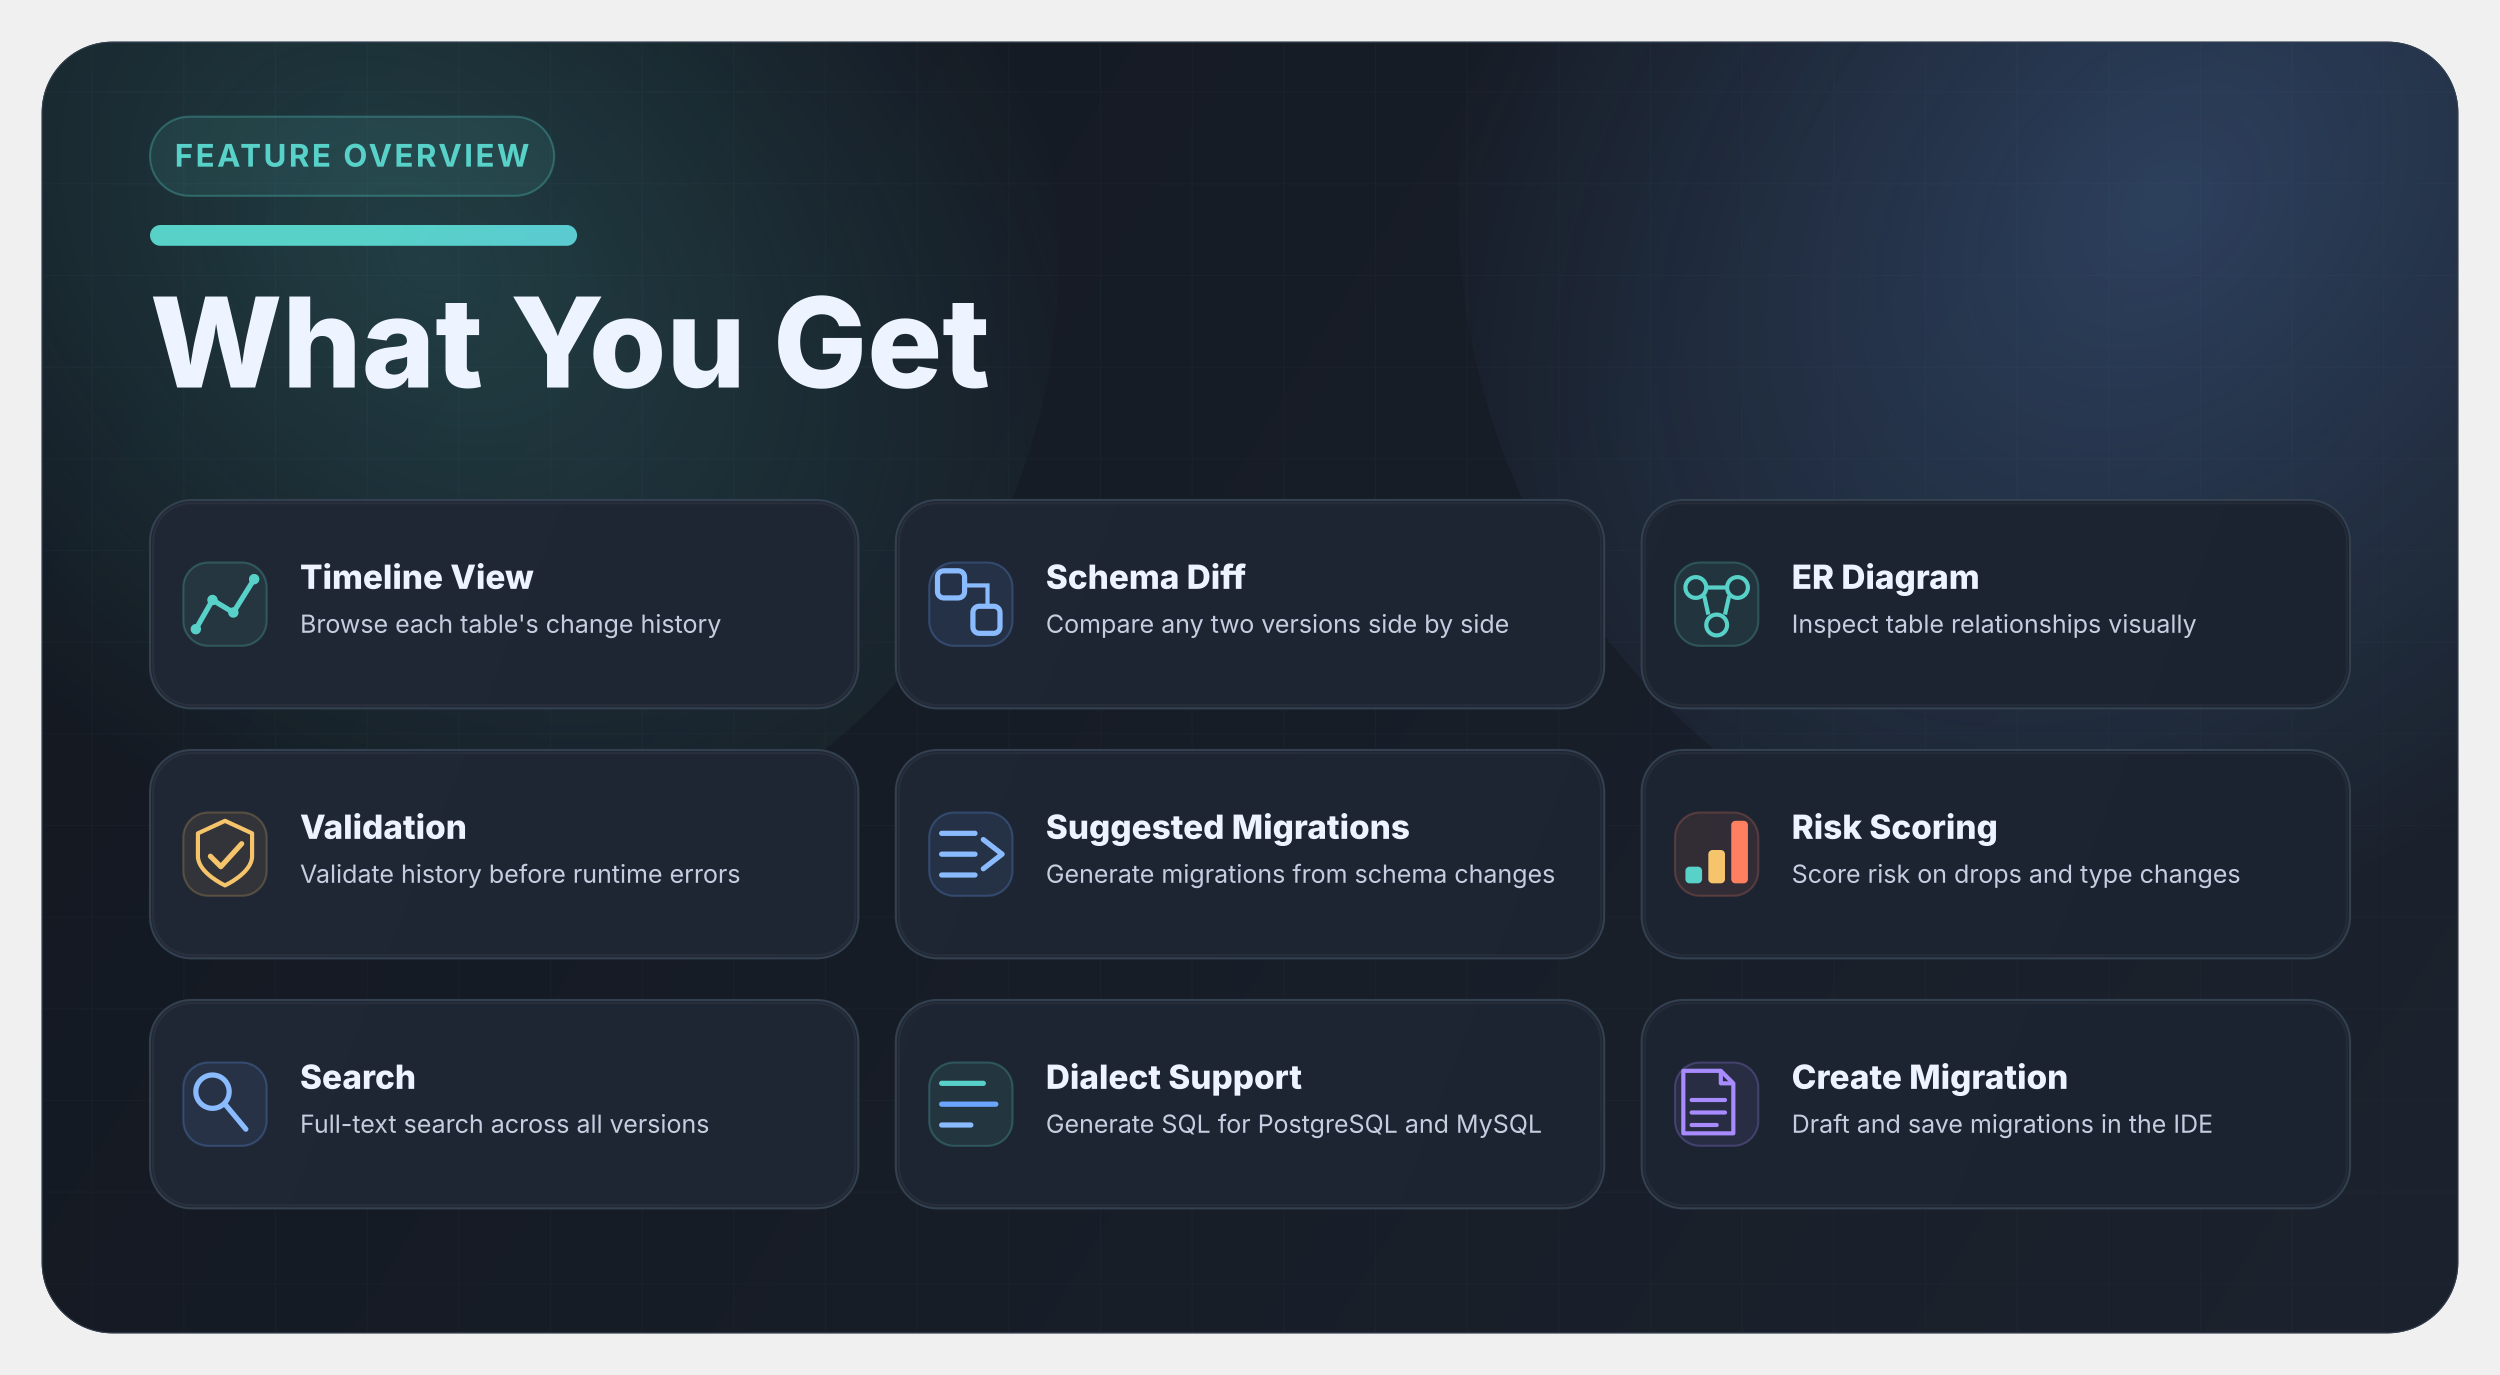
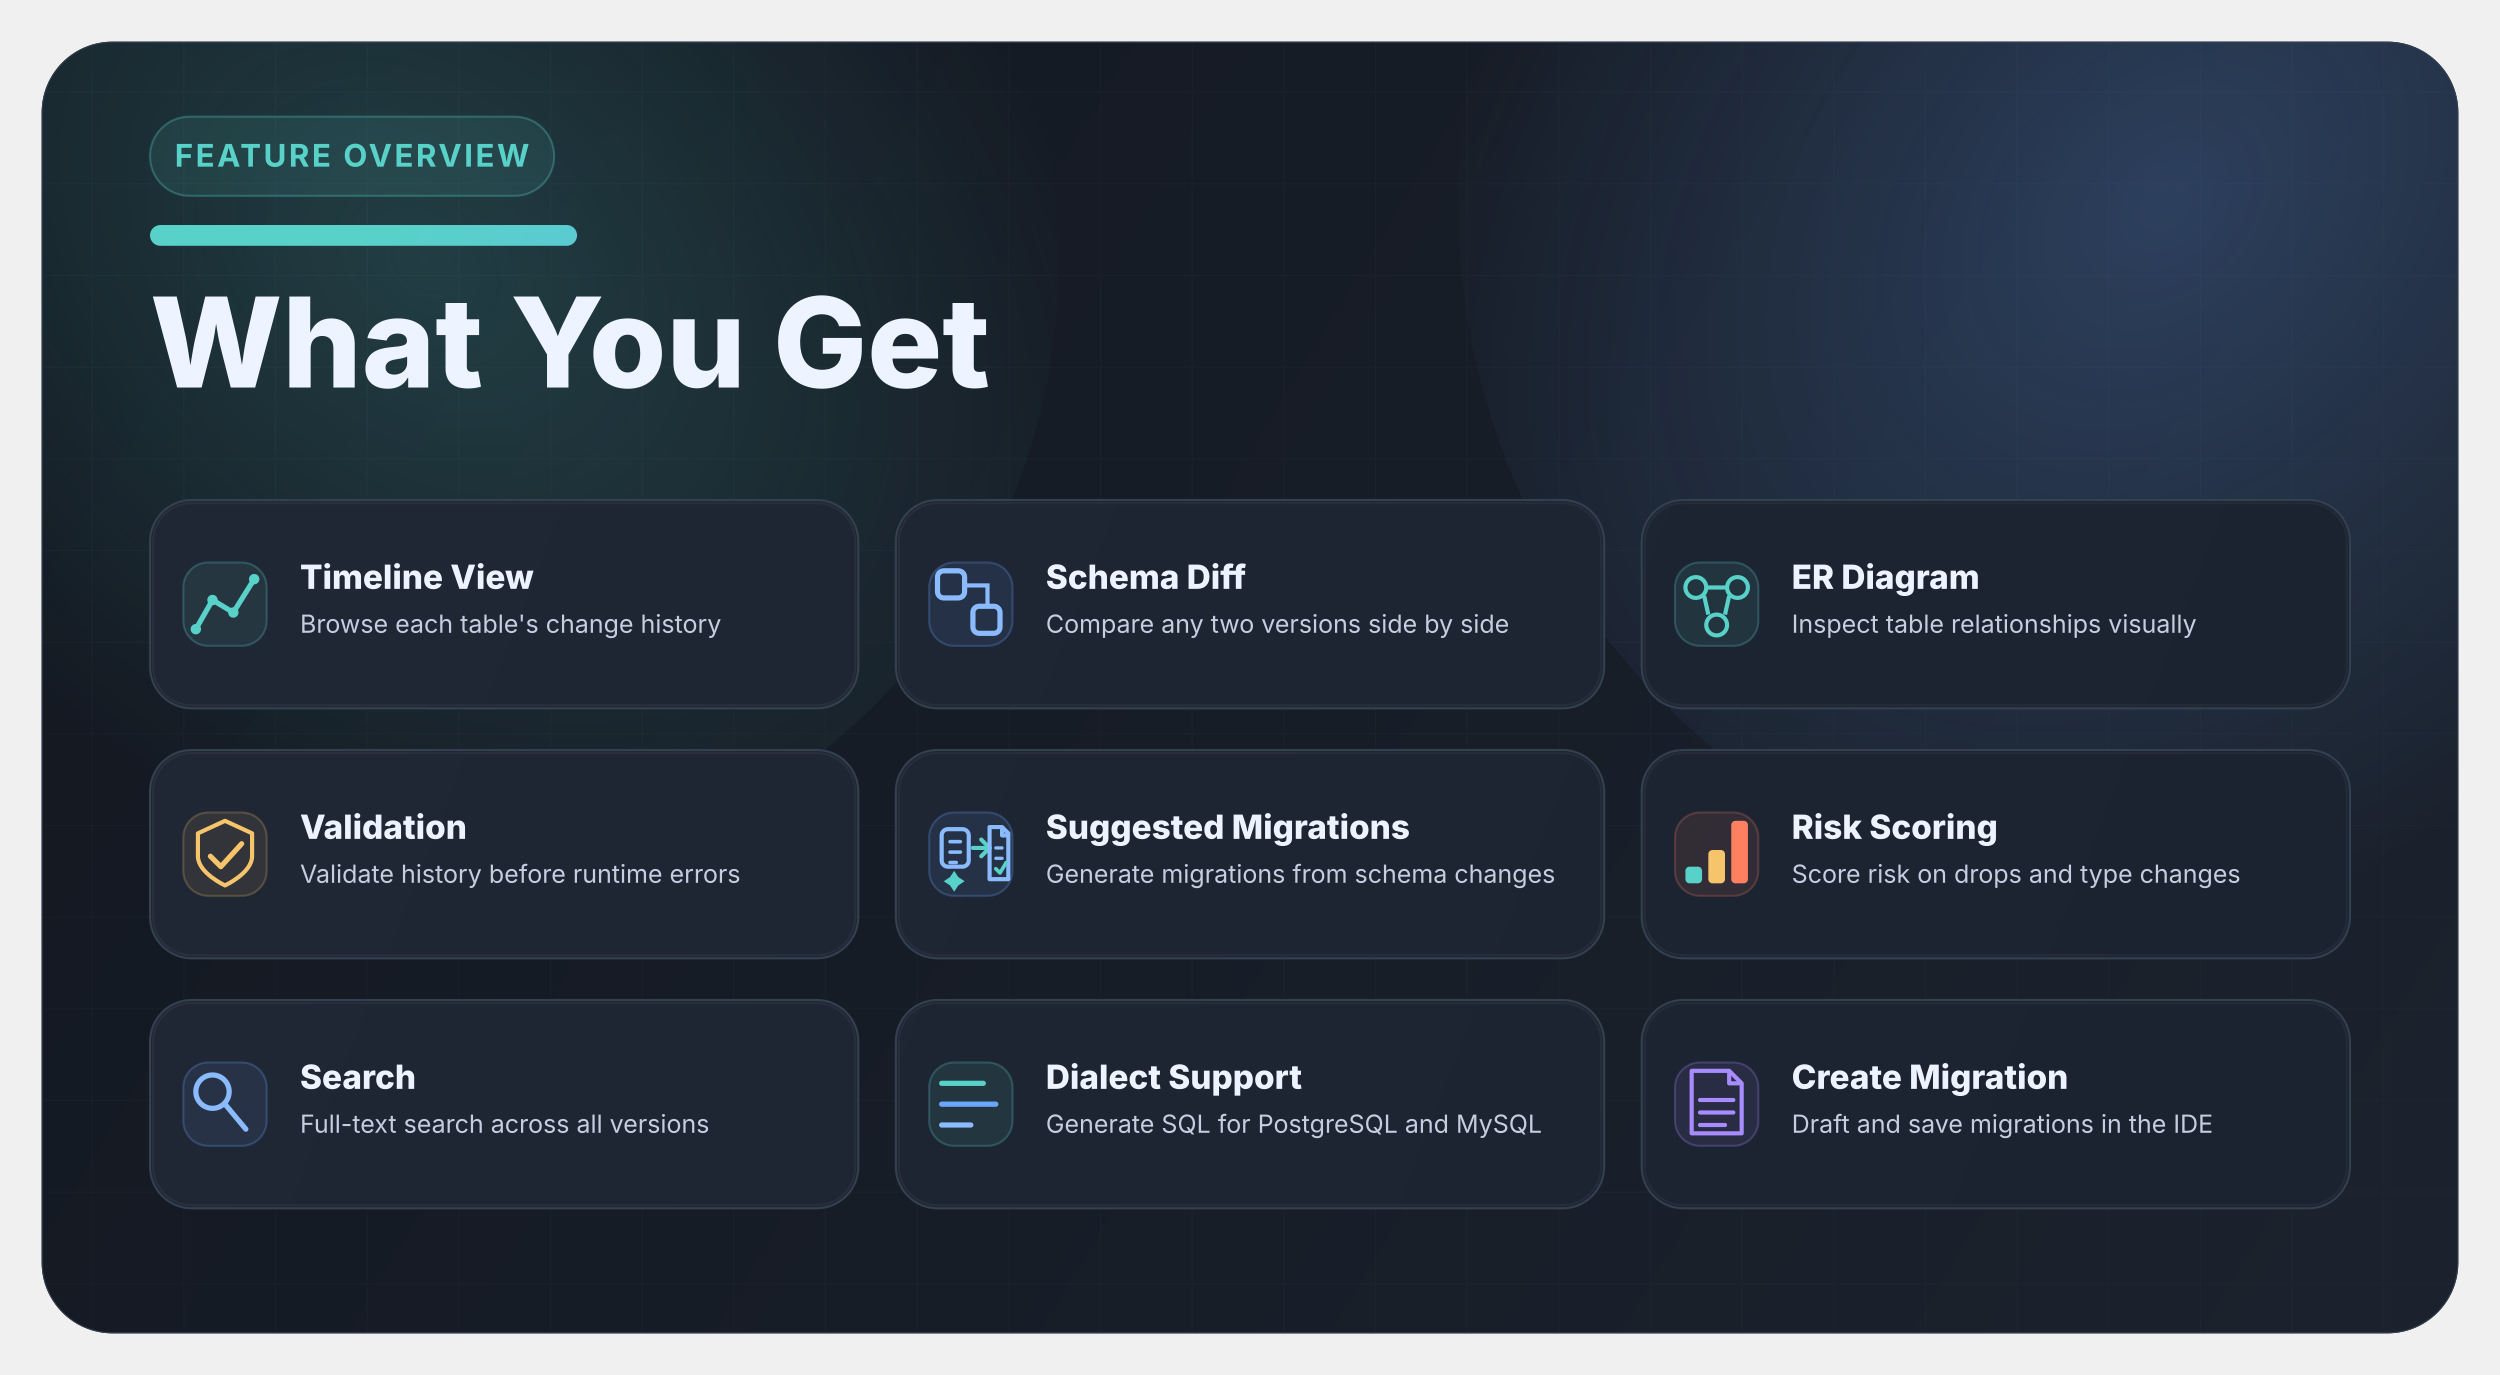
<svg xmlns="http://www.w3.org/2000/svg" width="1200" height="660" viewBox="0 0 1200 660" fill="none" role="img" aria-labelledby="title desc">
  <defs>
    <linearGradient id="pageBg" x1="98" y1="40" x2="1114" y2="660" gradientUnits="userSpaceOnUse">
      <stop stop-color="#131821" />
      <stop offset="1" stop-color="#1B222D" />
    </linearGradient>
    <linearGradient id="accent" x1="180" y1="120" x2="1010" y2="600" gradientUnits="userSpaceOnUse">
      <stop stop-color="#58D1C9" />
      <stop offset="0.58" stop-color="#6AA6FF" />
      <stop offset="1" stop-color="#8ABBFF" />
    </linearGradient>
    <linearGradient id="cardBg" x1="138" y1="240" x2="1062" y2="600" gradientUnits="userSpaceOnUse">
      <stop stop-color="#202734" />
      <stop offset="1" stop-color="#1B2230" />
    </linearGradient>
    <radialGradient id="glowA" cx="0" cy="0" r="1" gradientUnits="userSpaceOnUse" gradientTransform="translate(204 126) rotate(41) scale(380 280)">
      <stop stop-color="#58D1C9" stop-opacity="0.2" />
      <stop offset="1" stop-color="#58D1C9" stop-opacity="0" />
    </radialGradient>
    <radialGradient id="glowB" cx="0" cy="0" r="1" gradientUnits="userSpaceOnUse" gradientTransform="translate(1040 98) rotate(135) scale(430 320)">
      <stop stop-color="#6AA6FF" stop-opacity="0.24" />
      <stop offset="1" stop-color="#6AA6FF" stop-opacity="0" />
    </radialGradient>
    <pattern id="grid" width="44" height="44" patternUnits="userSpaceOnUse">
      <path d="M44 0H0V44" stroke="#26303D" stroke-width="1" />
    </pattern>
    <filter id="shadow" x="-20%" y="-20%" width="140%" height="160%" color-interpolation-filters="sRGB">
      <feDropShadow dx="0" dy="14" stdDeviation="14" flood-color="#03080F" flood-opacity="0.28" />
    </filter>
    <clipPath id="frameClip">
      <rect x="20" y="20" width="1160" height="620" rx="34" />
    </clipPath>
  </defs>
  <g clip-path="url(#frameClip)">
    <rect x="20" y="20" width="1160" height="620" rx="34" fill="url(#pageBg)" />
    <rect x="20" y="20" width="1160" height="620" rx="34" fill="url(#grid)" opacity="0.22" />
    <circle cx="208" cy="126" r="300" fill="url(#glowA)" />
    <circle cx="1040" cy="98" r="340" fill="url(#glowB)" />
    <rect x="20" y="20" width="1160" height="620" rx="34" stroke="#334050" />
  </g>
  <rect x="72" y="56" width="194" height="38" rx="19" fill="#58D1C91A" stroke="#58D1C94D" />
  <text x="169" y="80" text-anchor="middle" fill="#58D1C9" font-family="Inter, Segoe UI, Arial, sans-serif" font-size="15" font-weight="700" letter-spacing="0.08em">FEATURE OVERVIEW</text>
  <rect x="72" y="108" width="205" height="10" rx="5" fill="url(#accent)" />
  <text x="72" y="186" fill="#EEF4FF" font-family="Inter, Segoe UI, Arial, sans-serif" font-size="60" font-weight="800">What You Get</text>
  <g>
    <rect x="72" y="240" width="340" height="100" rx="20" fill="#1B2230" opacity="0.01" filter="url(#shadow)" />
    <rect x="72" y="240" width="340" height="100" rx="20" fill="url(#cardBg)" stroke="#334050" />
    <rect x="73.5" y="241.5" width="337" height="97" rx="18.5" stroke="#FFFFFF" stroke-opacity="0.04" />
    <rect x="88" y="270" width="40" height="40" rx="12" fill="#58D1C918" stroke="#58D1C940" />
    <polyline points="94,302 102,288 112,294 122,278" fill="none" stroke="#58D1C9" stroke-width="2.5" stroke-linecap="round" stroke-linejoin="round" />
    <circle cx="94" cy="302" r="2.5" fill="#58D1C9" />
    <circle cx="102" cy="288" r="2.5" fill="#58D1C9" />
    <circle cx="112" cy="294" r="2.5" fill="#58D1C9" />
    <circle cx="122" cy="278" r="2.5" fill="#58D1C9" />
    <text x="144" y="271" dominant-baseline="hanging" fill="#EEF4FF" font-family="Inter, Segoe UI, Arial, sans-serif" font-size="16" font-weight="800">Timeline View</text>
    <text x="144" y="295" dominant-baseline="hanging" fill="#C4CEE0" font-family="Inter, Segoe UI, Arial, sans-serif" font-size="12">Browse each table's change history</text>
  </g>
  <g>
    <rect x="430" y="240" width="340" height="100" rx="20" fill="#1B2230" opacity="0.01" filter="url(#shadow)" />
    <rect x="430" y="240" width="340" height="100" rx="20" fill="url(#cardBg)" stroke="#334050" />
    <rect x="431.5" y="241.5" width="337" height="97" rx="18.5" stroke="#FFFFFF" stroke-opacity="0.04" />
    <rect x="446" y="270" width="40" height="40" rx="12" fill="#6AA6FF18" stroke="#6AA6FF40" />
    <rect x="450" y="274" width="13" height="13" rx="3" stroke="#8ABBFF" stroke-width="2.5" fill="none" />
    <rect x="467" y="291" width="13" height="13" rx="3" stroke="#8ABBFF" stroke-width="2.5" fill="none" />
    <path d="M 463 281 H 474 V 291" stroke="#8ABBFF" stroke-width="2" stroke-linecap="round" fill="none" />
    <text x="502" y="271" dominant-baseline="hanging" fill="#EEF4FF" font-family="Inter, Segoe UI, Arial, sans-serif" font-size="16" font-weight="800">Schema Diff</text>
    <text x="502" y="295" dominant-baseline="hanging" fill="#C4CEE0" font-family="Inter, Segoe UI, Arial, sans-serif" font-size="12">Compare any two versions side by side</text>
  </g>
  <g>
    <rect x="788" y="240" width="340" height="100" rx="20" fill="#1B2230" opacity="0.01" filter="url(#shadow)" />
    <rect x="788" y="240" width="340" height="100" rx="20" fill="url(#cardBg)" stroke="#334050" />
    <rect x="789.5" y="241.5" width="337" height="97" rx="18.5" stroke="#FFFFFF" stroke-opacity="0.04" />
    <rect x="804" y="270" width="40" height="40" rx="12" fill="#58D1C918" stroke="#58D1C940" />
    <line x1="819" y1="282" x2="829" y2="282" stroke="#58D1C9" stroke-width="2" />
    <line x1="818" y1="286" x2="820" y2="295" stroke="#58D1C9" stroke-width="2" />
    <line x1="830" y1="286" x2="828" y2="295" stroke="#58D1C9" stroke-width="2" />
    <circle cx="814" cy="282" r="5" stroke="#58D1C9" stroke-width="2" fill="none" />
    <circle cx="834" cy="282" r="5" stroke="#58D1C9" stroke-width="2" fill="none" />
    <circle cx="824" cy="300" r="5" stroke="#58D1C9" stroke-width="2" fill="none" />
    <text x="860" y="271" dominant-baseline="hanging" fill="#EEF4FF" font-family="Inter, Segoe UI, Arial, sans-serif" font-size="16" font-weight="800">ER Diagram</text>
    <text x="860" y="295" dominant-baseline="hanging" fill="#C4CEE0" font-family="Inter, Segoe UI, Arial, sans-serif" font-size="12">Inspect table relationships visually</text>
  </g>
  <g>
    <rect x="72" y="360" width="340" height="100" rx="20" fill="#1B2230" opacity="0.01" filter="url(#shadow)" />
    <rect x="72" y="360" width="340" height="100" rx="20" fill="url(#cardBg)" stroke="#334050" />
    <rect x="73.5" y="361.5" width="337" height="97" rx="18.5" stroke="#FFFFFF" stroke-opacity="0.04" />
    <rect x="88" y="390" width="40" height="40" rx="12" fill="#F5C46B16" stroke="#F5C46B38" />
    <path d="M 108 394 L 121 400 L 121 411 C 121 419 108 425 108 425 C 108 425 95 419 95 411 L 95 400 Z" stroke="#F5C46B" stroke-width="2" fill="none" stroke-linejoin="round" />
    <path d="M 101 411 L 106 416 L 116 405" stroke="#F5C46B" stroke-width="2.5" stroke-linecap="round" stroke-linejoin="round" fill="none" />
    <text x="144" y="391" dominant-baseline="hanging" fill="#EEF4FF" font-family="Inter, Segoe UI, Arial, sans-serif" font-size="16" font-weight="800">Validation</text>
    <text x="144" y="415" dominant-baseline="hanging" fill="#C4CEE0" font-family="Inter, Segoe UI, Arial, sans-serif" font-size="12">Validate history before runtime errors</text>
  </g>
  <g>
    <rect x="430" y="360" width="340" height="100" rx="20" fill="#1B2230" opacity="0.01" filter="url(#shadow)" />
    <rect x="430" y="360" width="340" height="100" rx="20" fill="url(#cardBg)" stroke="#334050" />
    <rect x="431.5" y="361.5" width="337" height="97" rx="18.5" stroke="#FFFFFF" stroke-opacity="0.04" />
    <rect x="446" y="390" width="40" height="40" rx="12" fill="#6AA6FF18" stroke="#6AA6FF40" />
-     <line x1="452" y1="400" x2="468" y2="400" stroke="#8ABBFF" stroke-width="2.5" stroke-linecap="round" />
-     <line x1="452" y1="410" x2="468" y2="410" stroke="#8ABBFF" stroke-width="2.5" stroke-linecap="round" />
-     <line x1="452" y1="420" x2="468" y2="420" stroke="#8ABBFF" stroke-width="2.5" stroke-linecap="round" />
-     <path d="M 472 403 L 481 410 L 472 417" stroke="#8ABBFF" stroke-width="2.5" stroke-linecap="round" stroke-linejoin="round" fill="none" />
+     <rect x="452" y="398" width="13" height="18" rx="3" stroke="#8ABBFF" stroke-width="2" fill="none" />
+     <line x1="456" y1="404" x2="461" y2="404" stroke="#8ABBFF" stroke-width="1.7" stroke-linecap="round" />
+     <line x1="456" y1="409" x2="461" y2="409" stroke="#8ABBFF" stroke-width="1.7" stroke-linecap="round" />
+     <line x1="456" y1="414" x2="459" y2="414" stroke="#8ABBFF" stroke-width="1.7" stroke-linecap="round" />
+     <path d="M 467 407 H 474" stroke="#58D1C9" stroke-width="2" stroke-linecap="round" />
+     <path d="M 471 403 L 475 407 L 471 411" stroke="#58D1C9" stroke-width="2" stroke-linecap="round" stroke-linejoin="round" fill="none" />
+     <path d="M 475 397 H 481 L 484 400 V 422 H 475 Z" stroke="#8ABBFF" stroke-width="2" fill="none" stroke-linejoin="round" />
+     <path d="M 481 397 V 401 H 484" stroke="#8ABBFF" stroke-width="2" fill="none" stroke-linejoin="round" />
+     <line x1="478" y1="407" x2="481" y2="407" stroke="#8ABBFF" stroke-width="1.6" stroke-linecap="round" />
+     <line x1="478" y1="412" x2="481" y2="412" stroke="#8ABBFF" stroke-width="1.6" stroke-linecap="round" />
+     <path d="M 478 417 L 480 419 L 483 414" stroke="#58D1C9" stroke-width="1.8" stroke-linecap="round" stroke-linejoin="round" fill="none" />
+     <path d="M 458 418 L 460 421 L 463 423 L 460 425 L 458 428 L 456 425 L 453 423 L 456 421 Z" fill="#58D1C9" />
    <text x="502" y="391" dominant-baseline="hanging" fill="#EEF4FF" font-family="Inter, Segoe UI, Arial, sans-serif" font-size="16" font-weight="800">Suggested Migrations</text>
    <text x="502" y="415" dominant-baseline="hanging" fill="#C4CEE0" font-family="Inter, Segoe UI, Arial, sans-serif" font-size="12">Generate migrations from schema changes</text>
  </g>
  <g>
    <rect x="788" y="360" width="340" height="100" rx="20" fill="#1B2230" opacity="0.01" filter="url(#shadow)" />
    <rect x="788" y="360" width="340" height="100" rx="20" fill="url(#cardBg)" stroke="#334050" />
    <rect x="789.5" y="361.5" width="337" height="97" rx="18.5" stroke="#FFFFFF" stroke-opacity="0.04" />
    <rect x="804" y="390" width="40" height="40" rx="12" fill="#FF806018" stroke="#FF806038" />
    <rect x="809" y="416" width="8" height="8" rx="2" fill="#58D1C9" />
    <rect x="820" y="408" width="8" height="16" rx="2" fill="#F5C46B" />
    <rect x="831" y="394" width="8" height="30" rx="2" fill="#FF8060" />
    <text x="860" y="391" dominant-baseline="hanging" fill="#EEF4FF" font-family="Inter, Segoe UI, Arial, sans-serif" font-size="16" font-weight="800">Risk Scoring</text>
    <text x="860" y="415" dominant-baseline="hanging" fill="#C4CEE0" font-family="Inter, Segoe UI, Arial, sans-serif" font-size="12">Score risk on drops and type changes</text>
  </g>
  <g>
    <rect x="72" y="480" width="340" height="100" rx="20" fill="#1B2230" opacity="0.01" filter="url(#shadow)" />
    <rect x="72" y="480" width="340" height="100" rx="20" fill="url(#cardBg)" stroke="#334050" />
    <rect x="73.5" y="481.5" width="337" height="97" rx="18.5" stroke="#FFFFFF" stroke-opacity="0.04" />
    <rect x="88" y="510" width="40" height="40" rx="12" fill="#6AA6FF18" stroke="#6AA6FF40" />
    <circle cx="102" cy="524" r="8" stroke="#8ABBFF" stroke-width="2.5" fill="none" />
    <line x1="108" y1="530" x2="118" y2="542" stroke="#8ABBFF" stroke-width="2.5" stroke-linecap="round" />
    <text x="144" y="511" dominant-baseline="hanging" fill="#EEF4FF" font-family="Inter, Segoe UI, Arial, sans-serif" font-size="16" font-weight="800">Search</text>
    <text x="144" y="535" dominant-baseline="hanging" fill="#C4CEE0" font-family="Inter, Segoe UI, Arial, sans-serif" font-size="12">Full-text search across all versions</text>
  </g>
  <g>
    <rect x="430" y="480" width="340" height="100" rx="20" fill="#1B2230" opacity="0.01" filter="url(#shadow)" />
    <rect x="430" y="480" width="340" height="100" rx="20" fill="url(#cardBg)" stroke="#334050" />
    <rect x="431.5" y="481.5" width="337" height="97" rx="18.5" stroke="#FFFFFF" stroke-opacity="0.04" />
    <rect x="446" y="510" width="40" height="40" rx="12" fill="#58D1C918" stroke="#58D1C940" />
    <line x1="452" y1="520" x2="472" y2="520" stroke="#58D1C9" stroke-width="2.5" stroke-linecap="round" />
    <line x1="452" y1="530" x2="478" y2="530" stroke="#6AA6FF" stroke-width="2.5" stroke-linecap="round" />
    <line x1="452" y1="540" x2="466" y2="540" stroke="#8ABBFF" stroke-width="2.5" stroke-linecap="round" />
    <text x="502" y="511" dominant-baseline="hanging" fill="#EEF4FF" font-family="Inter, Segoe UI, Arial, sans-serif" font-size="16" font-weight="800">Dialect Support</text>
    <text x="502" y="535" dominant-baseline="hanging" fill="#C4CEE0" font-family="Inter, Segoe UI, Arial, sans-serif" font-size="12">Generate SQL for PostgreSQL and MySQL</text>
  </g>
  <g>
    <rect x="788" y="480" width="340" height="100" rx="20" fill="#1B2230" opacity="0.01" filter="url(#shadow)" />
    <rect x="788" y="480" width="340" height="100" rx="20" fill="url(#cardBg)" stroke="#334050" />
    <rect x="789.5" y="481.5" width="337" height="97" rx="18.5" stroke="#FFFFFF" stroke-opacity="0.04" />
    <rect x="804" y="510" width="40" height="40" rx="12" fill="#A78BFF18" stroke="#A78BFF40" />
-     <path d="M 808 514 H 826 L 832 520 V 544 H 808 Z" stroke="#A78BFF" stroke-width="2" fill="none" stroke-linejoin="round" />
-     <path d="M 826 514 V 520 H 832" stroke="#A78BFF" stroke-width="2" fill="none" stroke-linejoin="round" />
-     <line x1="812" y1="528" x2="828" y2="528" stroke="#A78BFF" stroke-width="2" stroke-linecap="round" />
-     <line x1="812" y1="534" x2="828" y2="534" stroke="#A78BFF" stroke-width="2" stroke-linecap="round" />
-     <line x1="812" y1="540" x2="824" y2="540" stroke="#A78BFF" stroke-width="2" stroke-linecap="round" />
+     <path d="M 812 514 H 830 L 836 520 V 544 H 812 Z" stroke="#A78BFF" stroke-width="2" fill="none" stroke-linejoin="round" />
+     <path d="M 830 514 V 520 H 836" stroke="#A78BFF" stroke-width="2" fill="none" stroke-linejoin="round" />
+     <line x1="816" y1="528" x2="832" y2="528" stroke="#A78BFF" stroke-width="2" stroke-linecap="round" />
+     <line x1="816" y1="534" x2="832" y2="534" stroke="#A78BFF" stroke-width="2" stroke-linecap="round" />
+     <line x1="816" y1="540" x2="828" y2="540" stroke="#A78BFF" stroke-width="2" stroke-linecap="round" />
    <text x="860" y="511" dominant-baseline="hanging" fill="#EEF4FF" font-family="Inter, Segoe UI, Arial, sans-serif" font-size="16" font-weight="800">Create Migration</text>
    <text x="860" y="535" dominant-baseline="hanging" fill="#C4CEE0" font-family="Inter, Segoe UI, Arial, sans-serif" font-size="12">Draft and save migrations in the IDE</text>
  </g>
</svg>
